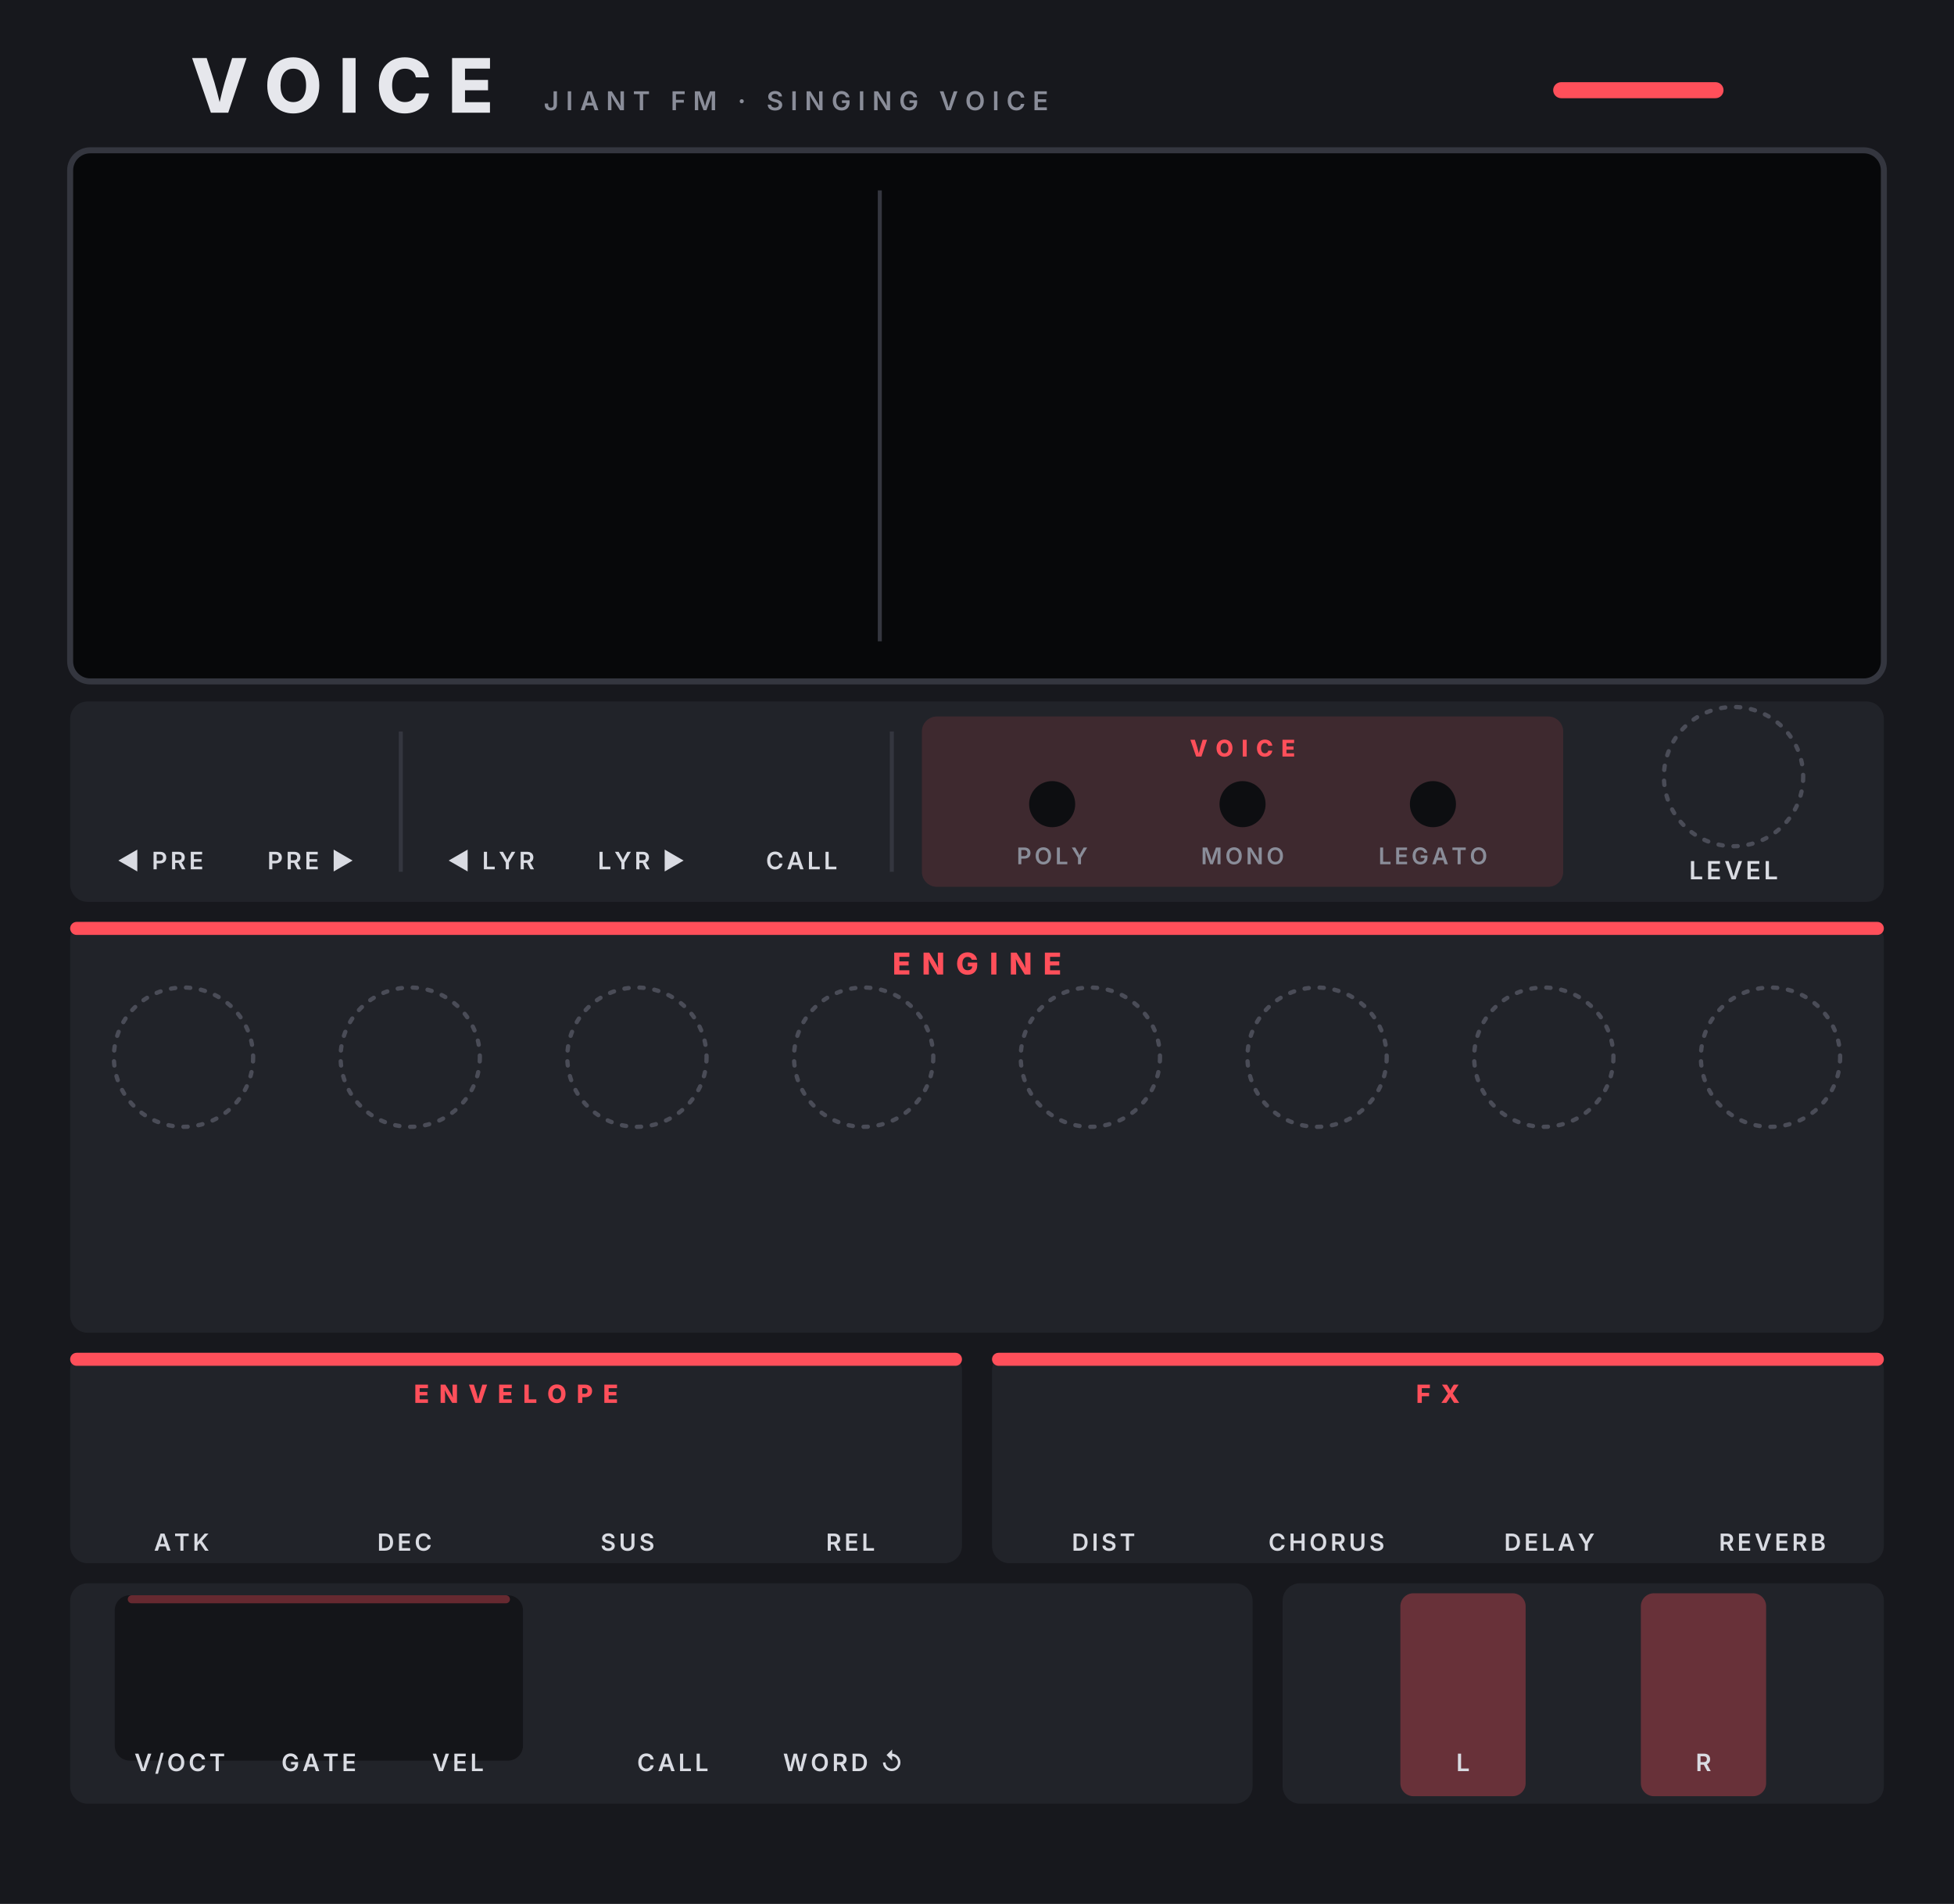
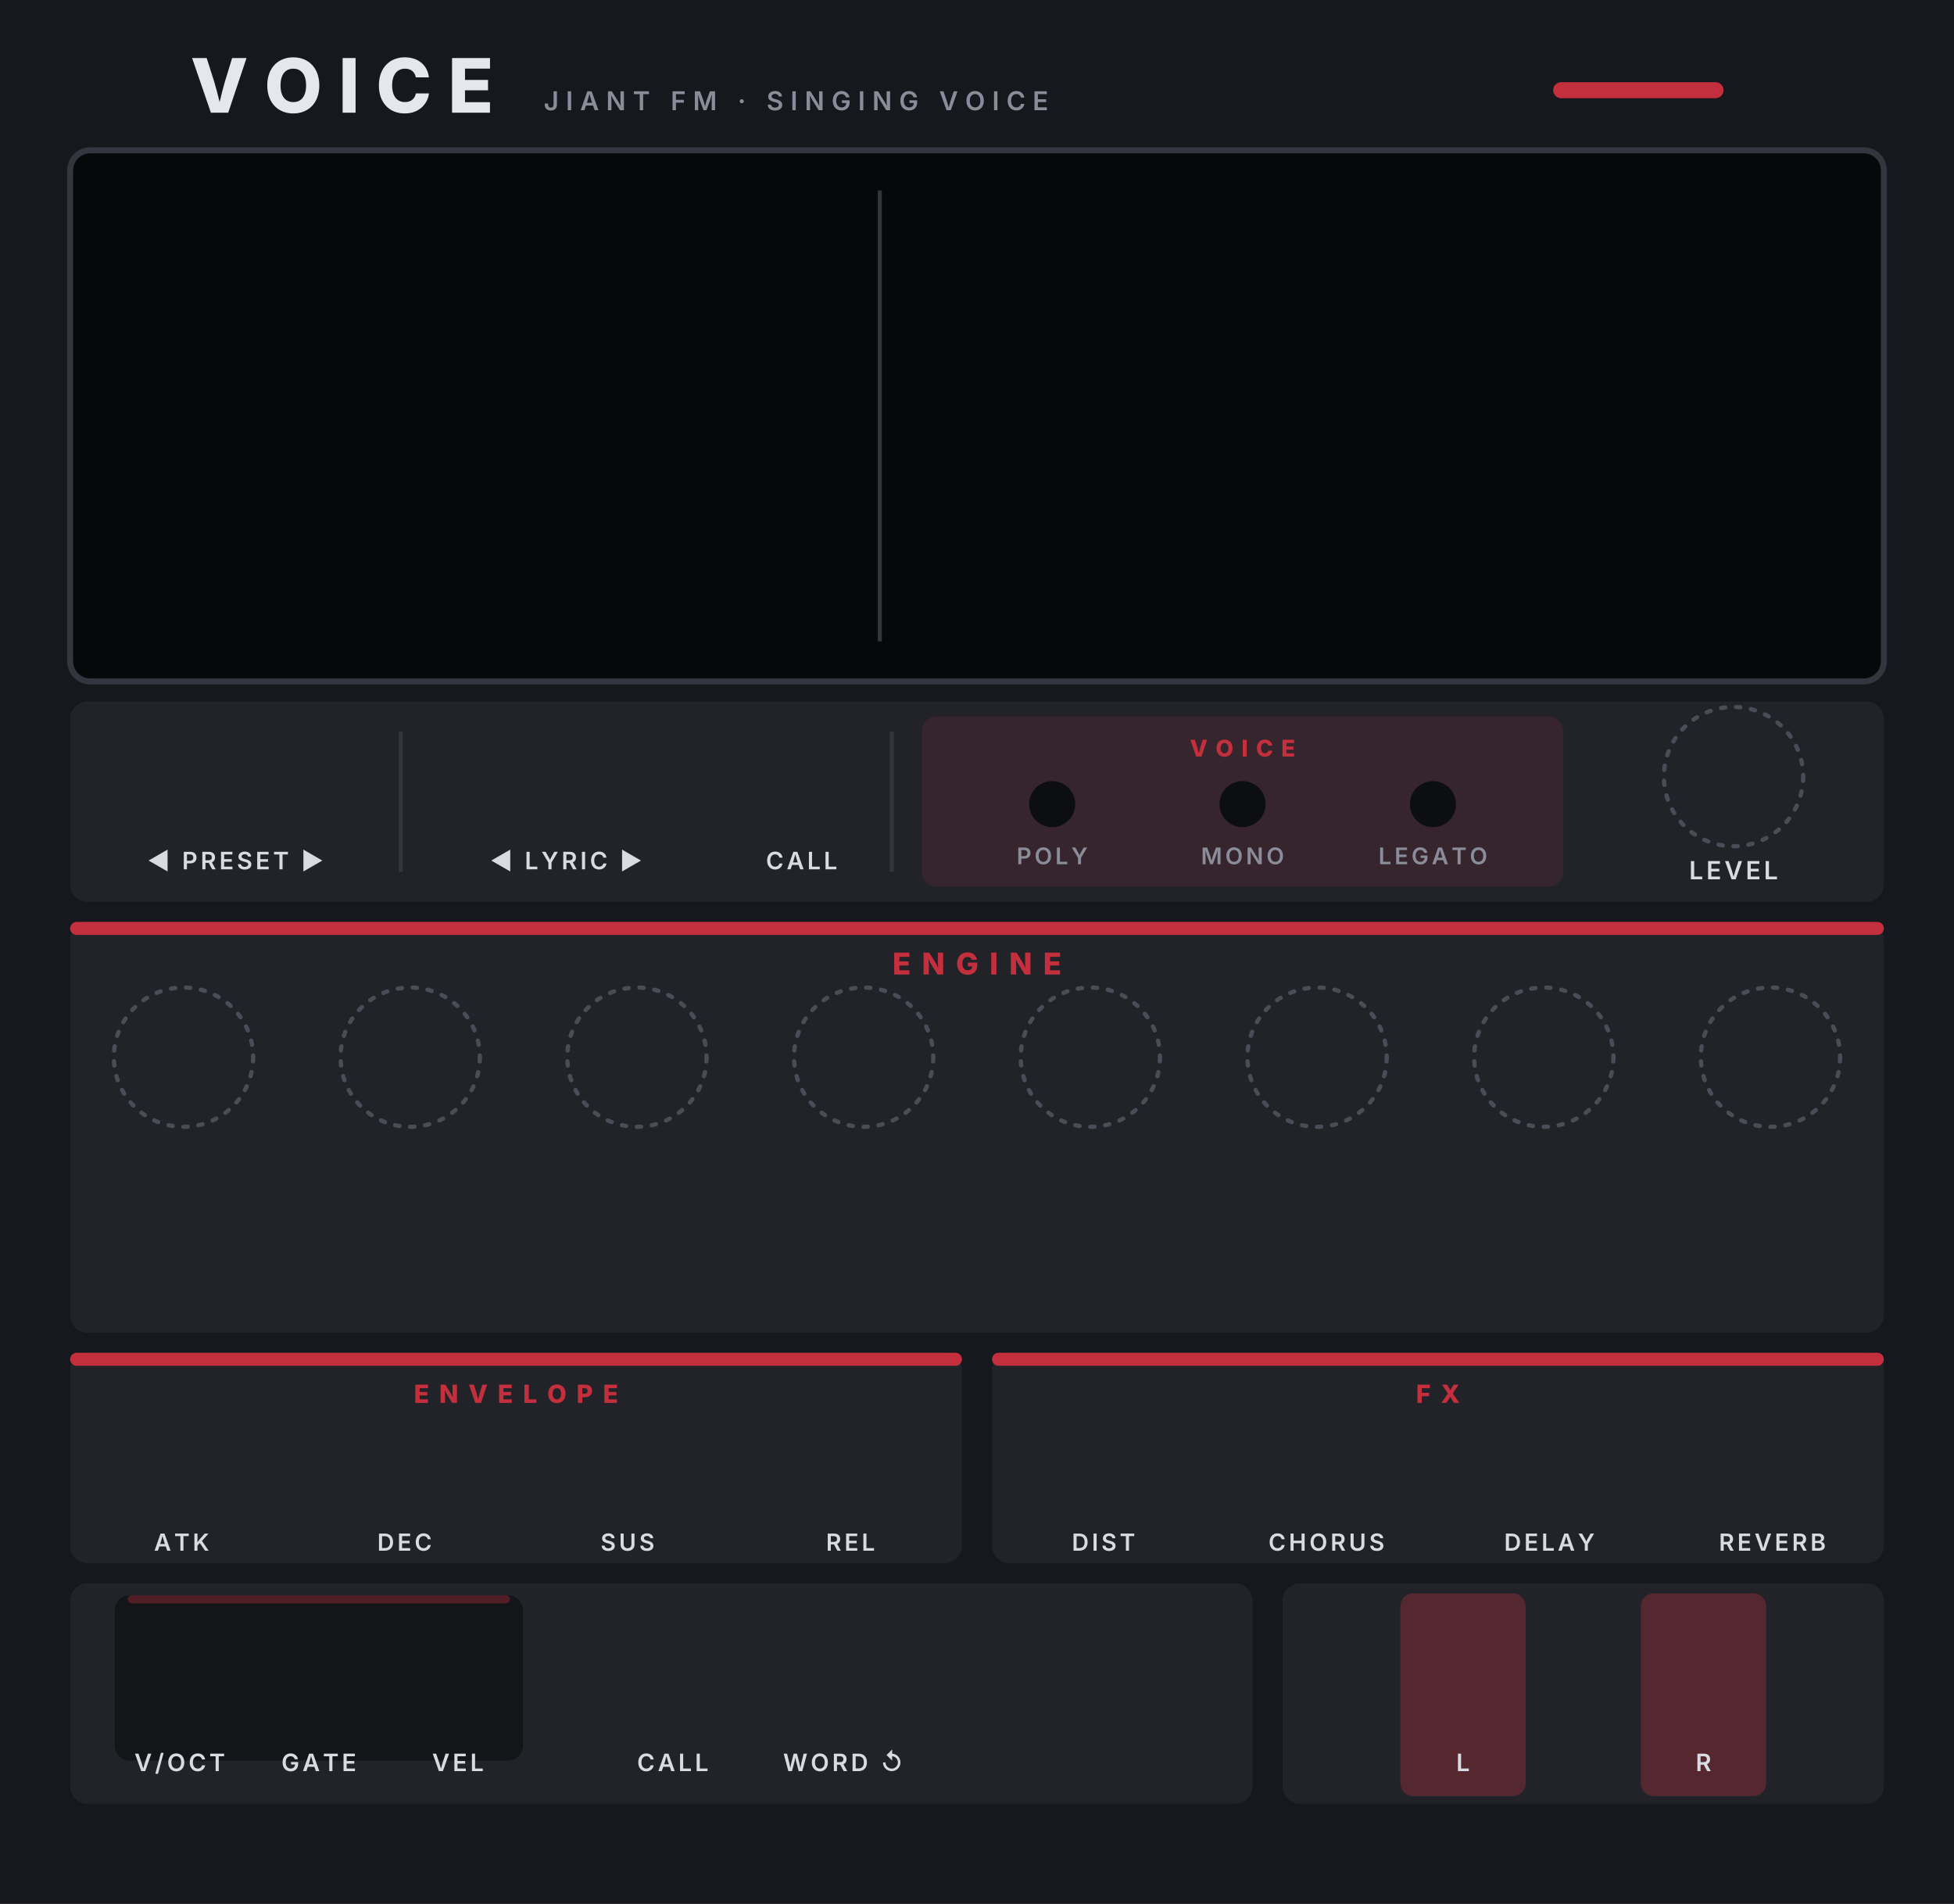
<svg xmlns="http://www.w3.org/2000/svg" width="132.080mm" height="128.693mm" viewBox="0 0 390 380">
  <rect width="390" height="380" fill="#17181d" />
  <path fill="#e6e7ec" d="M42.094 22.5H45.551L49.199 11.587H46.328L44.87 16.355C44.504 17.6 44.174 18.926 43.837 20.383C43.486 18.933 43.142 17.593 42.768 16.355L41.252 11.587H38.344Z M58.544 22.646C61.466 22.646 63.729 20.647 63.729 17.051C63.729 13.447 61.466 11.44 58.544 11.44C55.607 11.44 53.344 13.447 53.344 17.051C53.344 20.632 55.607 22.646 58.544 22.646ZM58.544 20.376C56.954 20.376 55.988 19.204 55.988 17.051C55.988 14.89 56.954 13.711 58.544 13.711C60.126 13.711 61.093 14.883 61.093 17.051C61.093 19.204 60.126 20.376 58.544 20.376Z M70.972 11.587H68.387V22.5H70.972Z M80.786 22.646C83.752 22.646 85.415 20.596 85.613 18.647H82.998C82.815 19.709 82.009 20.376 80.837 20.376C79.27 20.376 78.267 19.241 78.267 17.051C78.267 14.934 79.248 13.711 80.852 13.711C82.024 13.711 82.822 14.377 82.991 15.439H85.605C85.305 12.898 83.379 11.44 80.786 11.44C77.878 11.44 75.622 13.447 75.622 17.051C75.622 20.632 77.834 22.646 80.786 22.646Z M90.226 22.5H97.792V20.391H92.812V18.018H97.404V15.952H92.812V13.696H97.8V11.587H90.226Z" />
  <path fill="#8a8d99" d="M109.946 22.051C110.688 22.051 111.16 21.632 111.16 20.88V18.217H110.487V20.888C110.487 21.287 110.274 21.492 109.946 21.492C109.614 21.492 109.401 21.287 109.401 20.888V20.667H108.723V20.883C108.723 21.632 109.197 22.051 109.946 22.051Z M113.997 18.217H113.319V22.0H113.997Z M115.905 22.0H116.646L116.956 21.063H118.371L118.693 22.0H119.437L118.086 18.217H117.225ZM117.137 20.517 117.296 20.035C117.401 19.697 117.515 19.273 117.649 18.745C117.789 19.268 117.908 19.687 118.02 20.035L118.185 20.517Z M121.342 22.0H122.033V20.121C122.033 19.91 122.01 19.512 121.985 19.045C122.238 19.537 122.381 19.806 122.579 20.124L123.759 22.0H124.529V18.217H123.841V20.202C123.841 20.433 123.856 20.817 123.881 21.182C123.716 20.804 123.551 20.517 123.417 20.301L122.109 18.217H121.342Z M126.52 18.788H127.688V22.0H128.366V18.788H129.532V18.217H126.52Z M134.233 22.0H134.911V20.487H136.486V19.923H134.911V18.788H136.656V18.217H134.233Z M138.69 22.0H139.356V20.091C139.356 19.804 139.34 19.281 139.33 18.852C139.47 19.339 139.622 19.844 139.711 20.091L140.42 22.0H140.996L141.694 20.091C141.783 19.837 141.943 19.316 142.072 18.831C142.065 19.281 142.05 19.809 142.05 20.091V22.0H142.725V18.217H141.702L140.991 20.169C140.917 20.395 140.8 20.863 140.712 21.236C140.625 20.857 140.506 20.393 140.43 20.169L139.711 18.217H138.69Z M148.044 20.611C148.272 20.611 148.453 20.433 148.453 20.205C148.453 19.976 148.272 19.801 148.044 19.801C147.815 19.801 147.638 19.976 147.638 20.205C147.638 20.433 147.815 20.611 148.044 20.611Z M154.693 22.058C155.597 22.058 156.125 21.604 156.125 20.939C156.125 20.279 155.574 19.987 155.013 19.852L154.66 19.761C154.353 19.684 154.015 19.557 154.015 19.24C154.015 18.953 154.274 18.742 154.701 18.742C155.109 18.742 155.384 18.93 155.417 19.253H156.074C156.056 18.621 155.518 18.166 154.711 18.166C153.919 18.166 153.329 18.613 153.329 19.281C153.329 19.814 153.703 20.134 154.335 20.296L154.764 20.408C155.173 20.515 155.447 20.639 155.447 20.934C155.447 21.259 155.135 21.479 154.688 21.479C154.261 21.479 153.924 21.287 153.893 20.888H153.225C153.256 21.634 153.812 22.058 154.693 22.058Z M158.825 18.217H158.147V22.0H158.825Z M160.987 22.0H161.677V20.121C161.677 19.91 161.654 19.512 161.629 19.045C161.883 19.537 162.025 19.806 162.223 20.124L163.404 22.0H164.173V18.217H163.485V20.202C163.485 20.433 163.5 20.817 163.526 21.182C163.361 20.804 163.196 20.517 163.061 20.301L161.754 18.217H160.987Z M167.968 22.051C168.902 22.051 169.572 21.449 169.572 20.477V20.022H168.041V20.555H168.915C168.902 21.099 168.539 21.444 167.97 21.444C167.333 21.444 166.896 20.964 166.896 20.108C166.896 19.25 167.343 18.773 167.955 18.773C168.414 18.773 168.724 19.022 168.846 19.425H169.539C169.422 18.681 168.78 18.166 167.947 18.166C166.957 18.166 166.216 18.895 166.216 20.113C166.216 21.309 166.924 22.051 167.968 22.051Z M172.308 18.217H171.63V22.0H172.308Z M174.47 22.0H175.16V20.121C175.16 19.91 175.137 19.512 175.112 19.045C175.366 19.537 175.508 19.806 175.706 20.124L176.887 22.0H177.656V18.217H176.968V20.202C176.968 20.433 176.983 20.817 177.009 21.182C176.844 20.804 176.679 20.517 176.544 20.301L175.236 18.217H174.47Z M181.45 22.051C182.385 22.051 183.055 21.449 183.055 20.477V20.022H181.524V20.555H182.397C182.385 21.099 182.022 21.444 181.453 21.444C180.816 21.444 180.379 20.964 180.379 20.108C180.379 19.25 180.826 18.773 181.438 18.773C181.897 18.773 182.207 19.022 182.329 19.425H183.022C182.905 18.681 182.263 18.166 181.43 18.166C180.44 18.166 179.698 18.895 179.698 20.113C179.698 21.309 180.407 22.051 181.45 22.051Z M188.917 22.0H189.775L191.101 18.217H190.359L189.709 20.182C189.603 20.52 189.488 20.934 189.351 21.459C189.212 20.939 189.09 20.517 188.983 20.182L188.313 18.217H187.569Z M194.626 22.051C195.616 22.051 196.36 21.332 196.36 20.111C196.36 18.887 195.616 18.166 194.626 18.166C193.633 18.166 192.887 18.887 192.887 20.111C192.887 21.33 193.633 22.051 194.626 22.051ZM194.626 21.444C194.006 21.444 193.567 20.972 193.567 20.111C193.567 19.245 194.006 18.773 194.626 18.773C195.24 18.773 195.677 19.243 195.677 20.111C195.677 20.974 195.24 21.444 194.626 21.444Z M199.08 18.217H198.403V22.0H199.08Z M202.854 22.051C203.748 22.051 204.347 21.464 204.452 20.741H203.766C203.68 21.188 203.314 21.444 202.862 21.444C202.248 21.444 201.803 20.979 201.803 20.111C201.803 19.253 202.245 18.773 202.865 18.773C203.317 18.773 203.682 19.029 203.766 19.476H204.449C204.33 18.648 203.685 18.166 202.854 18.166C201.867 18.166 201.123 18.887 201.123 20.111C201.123 21.33 201.859 22.051 202.854 22.051Z M206.474 22.0H208.942V21.429H207.152V20.372H208.799V19.809H207.152V18.788H208.931V18.217H206.474Z" />
-   <rect x="310" y="16.4" width="34" height="3.2" rx="1.6" fill="#ff4f5a" />
+   <rect x="310" y="16.4" width="34" height="3.2" rx="1.6" fill="#c42f3d" />
  <rect x="14" y="30" width="362" height="106" rx="4" fill="#07080a" stroke="#34363f" stroke-width="1.2" />
  <line x1="175.6" y1="38" x2="175.6" y2="128" stroke="#34363f" stroke-width="0.8" />
  <rect x="14" y="140" width="362" height="40" rx="3.5" fill="#212329" />
-   <path fill="#d9dbe2" d="M27.405 173.936V169.572L23.622 171.756Z M30.646 173.5H31.272V172.319H31.943C32.749 172.319 33.182 171.834 33.182 171.163C33.182 170.498 32.756 170.008 31.952 170.008H30.646ZM31.272 171.803V170.533H31.856C32.334 170.533 32.543 170.791 32.543 171.163C32.543 171.536 32.334 171.803 31.861 171.803Z M34.343 173.5H34.968V172.218H35.62L36.307 173.5H37.007L36.25 172.113C36.663 171.948 36.879 171.599 36.879 171.126C36.879 170.46 36.452 170.008 35.648 170.008H34.343ZM34.968 171.7V170.533H35.552C36.028 170.533 36.239 170.753 36.239 171.126C36.239 171.496 36.028 171.7 35.557 171.7Z M38.074 173.5H40.352V172.973H38.7V171.998H40.221V171.477H38.7V170.535H40.343V170.008H38.074Z" />
-   <path fill="#d9dbe2" d="M53.723 173.5H54.349V172.319H55.019C55.825 172.319 56.259 171.834 56.259 171.163C56.259 170.498 55.832 170.008 55.029 170.008H53.723ZM54.349 171.803V170.533H54.932C55.411 170.533 55.619 170.791 55.619 171.163C55.619 171.536 55.411 171.803 54.937 171.803Z M57.419 173.5H58.045V172.218H58.696L59.383 173.5H60.084L59.327 172.113C59.739 171.948 59.955 171.599 59.955 171.126C59.955 170.46 59.529 170.008 58.725 170.008H57.419ZM58.045 171.7V170.533H58.629C59.104 170.533 59.315 170.753 59.315 171.126C59.315 171.496 59.104 171.7 58.633 171.7Z M61.15 173.5H63.429V172.973H61.776V171.998H63.297V171.477H61.776V170.535H63.419V170.008H61.15Z M66.597 173.936 70.375 171.756 66.597 169.572Z" />
+   <path fill="#d9dbe2" d="M33.445 173.936V169.572L29.662 171.756Z M36.686 173.5H37.312V172.319H37.982C38.789 172.319 39.222 171.834 39.222 171.163C39.222 170.498 38.796 170.008 37.992 170.008H36.686ZM37.312 171.803V170.533H37.896C38.374 170.533 38.582 170.791 38.582 171.163C38.582 171.536 38.374 171.803 37.9 171.803Z M40.382 173.5H41.008V172.218H41.66L42.346 173.5H43.047L42.29 172.113C42.703 171.948 42.918 171.599 42.918 171.126C42.918 170.46 42.492 170.008 41.688 170.008H40.382ZM41.008 171.7V170.533H41.592C42.068 170.533 42.279 170.753 42.279 171.126C42.279 171.496 42.068 171.7 41.596 171.7Z M44.114 173.5H46.392V172.973H44.739V171.998H46.261V171.477H44.739V170.535H46.382V170.008H44.114Z M48.846 173.554C49.68 173.554 50.168 173.134 50.168 172.52C50.168 171.911 49.659 171.641 49.141 171.517L48.815 171.433C48.532 171.363 48.22 171.245 48.22 170.952C48.22 170.688 48.459 170.493 48.853 170.493C49.23 170.493 49.483 170.666 49.514 170.964H50.121C50.104 170.38 49.607 169.961 48.862 169.961C48.131 169.961 47.587 170.373 47.587 170.99C47.587 171.482 47.932 171.777 48.515 171.927L48.911 172.03C49.289 172.129 49.542 172.244 49.542 172.516C49.542 172.816 49.254 173.02 48.841 173.02C48.447 173.02 48.136 172.841 48.107 172.473H47.491C47.519 173.162 48.032 173.554 48.846 173.554Z M51.342 173.5H53.62V172.973H51.968V171.998H53.489V171.477H51.968V170.535H53.611V170.008H51.342Z M54.691 170.535H55.769V173.5H56.395V170.535H57.471V170.008H54.691Z M60.557 173.936 64.336 171.756 60.557 169.572Z" />
  <line x1="80" y1="146" x2="80" y2="174" stroke="#34363f" stroke-width="0.8" />
-   <path fill="#d9dbe2" d="M93.337 173.936V169.572L89.554 171.756Z M96.579 173.5H98.746V172.973H97.204V170.008H96.579Z M100.947 173.5H101.573V172.148L102.848 170.008H102.121L101.51 171.109C101.418 171.276 101.341 171.426 101.264 171.625C101.186 171.43 101.109 171.28 101.013 171.109L100.389 170.008H99.658L100.947 172.148Z M103.917 173.5H104.543V172.218H105.194L105.881 173.5H106.582L105.825 172.113C106.237 171.948 106.453 171.599 106.453 171.126C106.453 170.46 106.026 170.008 105.222 170.008H103.917ZM104.543 171.7V170.533H105.126C105.602 170.533 105.813 170.753 105.813 171.126C105.813 171.496 105.602 171.7 105.131 171.7Z" />
-   <path fill="#d9dbe2" d="M119.655 173.5H121.823V172.973H120.281V170.008H119.655Z M124.024 173.5H124.65V172.148L125.925 170.008H125.198L124.586 171.109C124.495 171.276 124.418 171.426 124.34 171.625C124.263 171.43 124.186 171.28 124.089 171.109L123.466 170.008H122.735L124.024 172.148Z M126.993 173.5H127.619V172.218H128.271L128.957 173.5H129.658L128.901 172.113C129.314 171.948 129.529 171.599 129.529 171.126C129.529 170.46 129.103 170.008 128.299 170.008H126.993ZM127.619 171.7V170.533H128.203C128.679 170.533 128.889 170.753 128.889 171.126C128.889 171.496 128.679 171.7 128.207 171.7Z M132.665 173.936 136.443 171.756 132.665 169.572Z" />
+   <path fill="#d9dbe2" d="M101.843 173.936V169.572L98.06 171.756Z M105.084 173.5H107.252V172.973H105.71V170.008H105.084Z M109.453 173.5H110.079V172.148L111.354 170.008H110.627L110.015 171.109C109.924 171.276 109.846 171.426 109.769 171.625C109.692 171.43 109.614 171.28 109.518 171.109L108.895 170.008H108.164L109.453 172.148Z M112.422 173.5H113.048V172.218H113.7L114.386 173.5H115.087L114.33 172.113C114.743 171.948 114.958 171.599 114.958 171.126C114.958 170.46 114.532 170.008 113.728 170.008H112.422ZM113.048 171.7V170.533H113.632C114.107 170.533 114.318 170.753 114.318 171.126C114.318 171.496 114.107 171.7 113.636 171.7Z M116.779 170.008H116.154V173.5H116.779Z M119.571 173.547C120.396 173.547 120.949 173.005 121.045 172.338H120.412C120.332 172.75 119.995 172.987 119.578 172.987C119.011 172.987 118.6 172.558 118.6 171.756C118.6 170.964 119.008 170.521 119.58 170.521C119.997 170.521 120.335 170.758 120.412 171.17H121.043C120.932 170.406 120.337 169.961 119.571 169.961C118.659 169.961 117.972 170.627 117.972 171.756C117.972 172.881 118.652 173.547 119.571 173.547Z M124.16 173.936 127.938 171.756 124.16 169.572Z" />
  <path fill="#d9dbe2" d="M154.711 173.547C155.536 173.547 156.089 173.005 156.186 172.338H155.553C155.473 172.75 155.136 172.987 154.718 172.987C154.151 172.987 153.741 172.558 153.741 171.756C153.741 170.964 154.149 170.521 154.721 170.521C155.138 170.521 155.475 170.758 155.553 171.17H156.183C156.073 170.406 155.478 169.961 154.711 169.961C153.8 169.961 153.113 170.627 153.113 171.756C153.113 172.881 153.793 173.547 154.711 173.547Z M157.125 173.5H157.81L158.096 172.635H159.401L159.699 173.5H160.386L159.139 170.008H158.344ZM158.262 172.131 158.41 171.686C158.506 171.374 158.611 170.983 158.736 170.495C158.864 170.978 158.975 171.365 159.078 171.686L159.23 172.131Z M161.452 173.5H163.62V172.973H162.078V170.008H161.452Z M164.766 173.5H166.934V172.973H165.392V170.008H164.766Z" />
  <line x1="178" y1="146" x2="178" y2="174" stroke="#34363f" stroke-width="0.8" />
-   <rect x="184" y="143" width="128" height="34" rx="3" fill="#3e292f" />
-   <path fill="#ff4f5a" d="M238.738 151.0H239.798L240.917 147.653H240.036L239.589 149.116C239.477 149.497 239.376 149.904 239.272 150.351C239.165 149.906 239.059 149.495 238.944 149.116L238.479 147.653H237.588Z M244.401 151.045C245.297 151.045 245.991 150.432 245.991 149.329C245.991 148.224 245.297 147.608 244.401 147.608C243.5 147.608 242.806 148.224 242.806 149.329C242.806 150.427 243.5 151.045 244.401 151.045ZM244.401 150.349C243.914 150.349 243.617 149.989 243.617 149.329C243.617 148.666 243.914 148.305 244.401 148.305C244.886 148.305 245.183 148.664 245.183 149.329C245.183 149.989 244.886 150.349 244.401 150.349Z M248.831 147.653H248.038V151.0H248.831Z M252.459 151.045C253.369 151.045 253.879 150.416 253.939 149.819H253.138C253.081 150.144 252.834 150.349 252.475 150.349C251.994 150.349 251.687 150 251.687 149.329C251.687 148.68 251.988 148.305 252.479 148.305C252.839 148.305 253.084 148.509 253.135 148.835H253.937C253.845 148.055 253.254 147.608 252.459 147.608C251.568 147.608 250.876 148.224 250.876 149.329C250.876 150.427 251.554 151.045 252.459 151.045Z M255.973 151.0H258.293V150.353H256.766V149.625H258.174V148.992H256.766V148.3H258.295V147.653H255.973Z" />
+   <rect x="184" y="143" width="128" height="34" rx="3" fill="#36252c" />
+   <path fill="#c42f3d" d="M238.738 151.0H239.798L240.917 147.653H240.036L239.589 149.116C239.477 149.497 239.376 149.904 239.272 150.351C239.165 149.906 239.059 149.495 238.944 149.116L238.479 147.653H237.588Z M244.401 151.045C245.297 151.045 245.991 150.432 245.991 149.329C245.991 148.224 245.297 147.608 244.401 147.608C243.5 147.608 242.806 148.224 242.806 149.329C242.806 150.427 243.5 151.045 244.401 151.045ZM244.401 150.349C243.914 150.349 243.617 149.989 243.617 149.329C243.617 148.666 243.914 148.305 244.401 148.305C244.886 148.305 245.183 148.664 245.183 149.329C245.183 149.989 244.886 150.349 244.401 150.349Z M248.831 147.653H248.038V151.0H248.831Z M252.459 151.045C253.369 151.045 253.879 150.416 253.939 149.819H253.138C253.081 150.144 252.834 150.349 252.475 150.349C251.994 150.349 251.687 150 251.687 149.329C251.687 148.68 251.988 148.305 252.479 148.305C252.839 148.305 253.084 148.509 253.135 148.835H253.937C253.845 148.055 253.254 147.608 252.459 147.608C251.568 147.608 250.876 148.224 250.876 149.329C250.876 150.427 251.554 151.045 252.459 151.045Z M255.973 151.0H258.293V150.353H256.766V149.625H258.174V148.992H256.766V148.3H258.295V147.653H255.973Z" />
  <circle cx="210" cy="160.5" r="4.6" fill="#0d0e11" />
  <path fill="#8a8d99" d="M203.244 172.5H203.844V171.368H204.487C205.259 171.368 205.675 170.903 205.675 170.261C205.675 169.623 205.266 169.153 204.496 169.153H203.244ZM203.844 170.874V169.656H204.403C204.862 169.656 205.062 169.904 205.062 170.261C205.062 170.618 204.862 170.874 204.408 170.874Z M208.245 172.545C209.121 172.545 209.779 171.909 209.779 170.829C209.779 169.746 209.121 169.108 208.245 169.108C207.366 169.108 206.706 169.746 206.706 170.829C206.706 171.907 207.366 172.545 208.245 172.545ZM208.245 172.008C207.696 172.008 207.308 171.59 207.308 170.829C207.308 170.063 207.696 169.645 208.245 169.645C208.788 169.645 209.174 170.061 209.174 170.829C209.174 171.593 208.788 172.008 208.245 172.008Z M210.947 172.5H213.025V171.995H211.547V169.153H210.947Z M215.159 172.5H215.758V171.204L216.98 169.153H216.284L215.698 170.209C215.61 170.368 215.536 170.512 215.462 170.703C215.388 170.517 215.314 170.373 215.221 170.209L214.624 169.153H213.923L215.159 171.204Z" />
  <circle cx="248" cy="160.5" r="4.6" fill="#0d0e11" />
  <path fill="#8a8d99" d="M240.034 172.5H240.622V170.811C240.622 170.557 240.609 170.094 240.6 169.715C240.723 170.146 240.858 170.593 240.937 170.811L241.563 172.5H242.073L242.691 170.811C242.77 170.586 242.911 170.126 243.026 169.697C243.019 170.094 243.005 170.562 243.005 170.811V172.5H243.603V169.153H242.698L242.069 170.881C242.004 171.08 241.9 171.494 241.822 171.824C241.745 171.489 241.64 171.078 241.572 170.881L240.937 169.153H240.034Z M246.31 172.545C247.186 172.545 247.844 171.909 247.844 170.829C247.844 169.746 247.186 169.108 246.31 169.108C245.431 169.108 244.771 169.746 244.771 170.829C244.771 171.907 245.431 172.545 246.31 172.545ZM246.31 172.008C245.762 172.008 245.373 171.59 245.373 170.829C245.373 170.063 245.762 169.645 246.31 169.645C246.853 169.645 247.24 170.061 247.24 170.829C247.24 171.593 246.853 172.008 246.31 172.008Z M249.012 172.5H249.623V170.838C249.623 170.651 249.603 170.299 249.58 169.886C249.805 170.321 249.931 170.559 250.106 170.84L251.15 172.5H251.831V169.153H251.222V170.91C251.222 171.114 251.236 171.453 251.258 171.777C251.112 171.442 250.966 171.188 250.847 170.997L249.69 169.153H249.012Z M254.538 172.545C255.414 172.545 256.072 171.909 256.072 170.829C256.072 169.746 255.414 169.108 254.538 169.108C253.659 169.108 252.999 169.746 252.999 170.829C252.999 171.907 253.659 172.545 254.538 172.545ZM254.538 172.008C253.99 172.008 253.601 171.59 253.601 170.829C253.601 170.063 253.99 169.645 254.538 169.645C255.081 169.645 255.468 170.061 255.468 170.829C255.468 171.593 255.081 172.008 254.538 172.008Z" />
  <circle cx="286" cy="160.5" r="4.6" fill="#0d0e11" />
  <path fill="#8a8d99" d="M275.462 172.5H277.539V171.995H276.061V169.153H275.462Z M278.663 172.5H280.846V171.995H279.262V171.06H280.72V170.562H279.262V169.659H280.837V169.153H278.663Z M283.492 172.545C284.319 172.545 284.912 172.013 284.912 171.152V170.75H283.557V171.222H284.33C284.319 171.703 283.997 172.008 283.494 172.008C282.931 172.008 282.544 171.584 282.544 170.827C282.544 170.067 282.94 169.645 283.481 169.645C283.887 169.645 284.161 169.865 284.269 170.222H284.882C284.779 169.564 284.211 169.108 283.474 169.108C282.598 169.108 281.942 169.753 281.942 170.831C281.942 171.889 282.569 172.545 283.492 172.545Z M285.869 172.5H286.525L286.799 171.671H288.05L288.335 172.5H288.993L287.798 169.153H287.037ZM286.958 171.188 287.1 170.762C287.192 170.463 287.293 170.088 287.412 169.621C287.535 170.083 287.641 170.454 287.74 170.762L287.886 171.188Z M289.89 169.659H290.923V172.5H291.522V169.659H292.553V169.153H289.89Z M295.11 172.545C295.986 172.545 296.644 171.909 296.644 170.829C296.644 169.746 295.986 169.108 295.11 169.108C294.232 169.108 293.571 169.746 293.571 170.829C293.571 171.907 294.232 172.545 295.11 172.545ZM295.11 172.008C294.562 172.008 294.173 171.59 294.173 170.829C294.173 170.063 294.562 169.645 295.11 169.645C295.653 169.645 296.04 170.061 296.04 170.829C296.04 171.593 295.653 172.008 295.11 172.008Z" />
  <circle cx="346" cy="155" r="13.9" fill="none" stroke="#4a4c57" stroke-width="0.85" stroke-dasharray="0.85 2.15" stroke-linecap="round" />
  <path fill="#d9dbe2" d="M337.493 175.5H339.751V174.951H338.145V171.862H337.493Z M340.92 175.5H343.293V174.951H341.572V173.935H343.156V173.393H341.572V172.412H343.283V171.862H340.92Z M345.6 175.5H346.425L347.699 171.862H346.986L346.361 173.752C346.259 174.077 346.149 174.475 346.017 174.98C345.883 174.479 345.766 174.074 345.663 173.752L345.019 171.862H344.303Z M348.785 175.5H351.158V174.951H349.437V173.935H351.021V173.393H349.437V172.412H351.148V171.862H348.785Z M352.412 175.5H354.671V174.951H353.064V171.862H352.412Z" />
  <rect x="14" y="184" width="362" height="82" rx="3.5" fill="#212329" />
-   <rect x="14" y="184" width="362" height="2.6" rx="1.3" fill="#ff4f5a" />
-   <path fill="#ff4f5a" d="M178.473 194.5H181.499V193.656H179.507V192.707H181.344V191.881H179.507V190.979H181.502V190.135H178.473Z M184.332 194.5H185.392V192.692C185.392 192.417 185.363 191.942 185.328 191.424C185.571 191.945 185.732 192.273 185.99 192.692L187.106 194.5H188.246V190.135H187.185V191.992C187.185 192.297 187.218 192.798 187.247 193.234C187.062 192.76 186.881 192.429 186.687 192.106L185.469 190.135H184.332Z M193.121 194.559C194.24 194.559 195.043 193.861 195.043 192.695V192.121H193.171V192.88H194.044C194.032 193.354 193.707 193.65 193.129 193.65C192.47 193.65 192.084 193.161 192.084 192.312C192.084 191.468 192.491 190.984 193.127 190.984C193.557 190.984 193.85 191.198 193.95 191.559H194.996C194.887 190.688 194.111 190.076 193.109 190.076C191.946 190.076 191.026 190.899 191.026 192.326C191.026 193.706 191.873 194.559 193.121 194.559Z M198.874 190.135H197.84V194.5H198.874Z M201.754 194.5H202.815V192.692C202.815 192.417 202.785 191.942 202.75 191.424C202.993 191.945 203.154 192.273 203.412 192.692L204.529 194.5H205.668V190.135H204.608V191.992C204.608 192.297 204.64 192.798 204.669 193.234C204.485 192.76 204.303 192.429 204.11 192.106L202.891 190.135H201.754Z M208.548 194.5H211.574V193.656H209.582V192.707H211.419V191.881H209.582V190.979H211.577V190.135H208.548Z" />
+   <rect x="14" y="184" width="362" height="2.6" rx="1.3" fill="#c42f3d" />
+   <path fill="#c42f3d" d="M178.473 194.5H181.499V193.656H179.507V192.707H181.344V191.881H179.507V190.979H181.502V190.135H178.473Z M184.332 194.5H185.392V192.692C185.392 192.417 185.363 191.942 185.328 191.424C185.571 191.945 185.732 192.273 185.99 192.692L187.106 194.5H188.246V190.135H187.185V191.992C187.185 192.297 187.218 192.798 187.247 193.234C187.062 192.76 186.881 192.429 186.687 192.106L185.469 190.135H184.332Z M193.121 194.559C194.24 194.559 195.043 193.861 195.043 192.695V192.121H193.171V192.88H194.044C194.032 193.354 193.707 193.65 193.129 193.65C192.47 193.65 192.084 193.161 192.084 192.312C192.084 191.468 192.491 190.984 193.127 190.984C193.557 190.984 193.85 191.198 193.95 191.559H194.996C194.887 190.688 194.111 190.076 193.109 190.076C191.946 190.076 191.026 190.899 191.026 192.326C191.026 193.706 191.873 194.559 193.121 194.559Z M198.874 190.135H197.84V194.5H198.874Z M201.754 194.5H202.815V192.692C202.815 192.417 202.785 191.942 202.75 191.424C202.993 191.945 203.154 192.273 203.412 192.692L204.529 194.5H205.668V190.135H204.608V191.992C204.608 192.297 204.64 192.798 204.669 193.234C204.485 192.76 204.303 192.429 204.11 192.106L202.891 190.135H201.754Z M208.548 194.5H211.574V193.656H209.582V192.707H211.419V191.881H209.582V190.979H211.577V190.135H208.548Z" />
  <circle cx="36.625" cy="211" r="13.9" fill="none" stroke="#4a4c57" stroke-width="0.85" stroke-dasharray="0.85 2.15" stroke-linecap="round" />
  <circle cx="81.875" cy="211" r="13.9" fill="none" stroke="#4a4c57" stroke-width="0.85" stroke-dasharray="0.85 2.15" stroke-linecap="round" />
  <circle cx="127.125" cy="211" r="13.9" fill="none" stroke="#4a4c57" stroke-width="0.85" stroke-dasharray="0.85 2.15" stroke-linecap="round" />
  <circle cx="172.375" cy="211" r="13.9" fill="none" stroke="#4a4c57" stroke-width="0.85" stroke-dasharray="0.85 2.15" stroke-linecap="round" />
  <circle cx="217.625" cy="211" r="13.9" fill="none" stroke="#4a4c57" stroke-width="0.85" stroke-dasharray="0.85 2.15" stroke-linecap="round" />
  <circle cx="262.875" cy="211" r="13.9" fill="none" stroke="#4a4c57" stroke-width="0.85" stroke-dasharray="0.85 2.15" stroke-linecap="round" />
  <circle cx="308.125" cy="211" r="13.9" fill="none" stroke="#4a4c57" stroke-width="0.85" stroke-dasharray="0.85 2.15" stroke-linecap="round" />
  <circle cx="353.375" cy="211" r="13.9" fill="none" stroke="#4a4c57" stroke-width="0.85" stroke-dasharray="0.85 2.15" stroke-linecap="round" />
  <rect x="14" y="270" width="178" height="42" rx="3.5" fill="#212329" />
-   <rect x="14" y="270" width="178" height="2.6" rx="1.3" fill="#ff4f5a" />
-   <path fill="#ff4f5a" d="M82.896 280.0H85.418V279.297H83.758V278.506H85.288V277.817H83.758V277.065H85.42V276.362H82.896Z M87.945 280.0H88.829V278.494C88.829 278.264 88.804 277.869 88.775 277.437C88.978 277.871 89.112 278.145 89.327 278.494L90.257 280.0H91.207V276.362H90.323V277.91C90.323 278.164 90.35 278.582 90.374 278.945C90.22 278.55 90.069 278.274 89.908 278.005L88.892 276.362H87.945Z M94.855 280.0H96.007L97.223 276.362H96.266L95.78 277.952C95.658 278.367 95.548 278.809 95.436 279.294C95.319 278.811 95.204 278.364 95.079 277.952L94.574 276.362H93.605Z M99.621 280.0H102.143V279.297H100.483V278.506H102.013V277.817H100.483V277.065H102.145V276.362H99.621Z M104.67 280.0H107.053V279.297H105.532V276.362H104.67Z M111.148 280.049C112.122 280.049 112.876 279.382 112.876 278.184C112.876 276.982 112.122 276.313 111.148 276.313C110.169 276.313 109.414 276.982 109.414 278.184C109.414 279.377 110.169 280.049 111.148 280.049ZM111.148 279.292C110.618 279.292 110.296 278.901 110.296 278.184C110.296 277.463 110.618 277.07 111.148 277.07C111.675 277.07 111.997 277.461 111.997 278.184C111.997 278.901 111.675 279.292 111.148 279.292Z M115.362 280.0H116.224V278.865H116.827C117.662 278.865 118.177 278.369 118.177 277.62C118.177 276.875 117.672 276.362 116.851 276.362H115.362ZM116.224 278.184V277.061H116.668C117.073 277.061 117.283 277.278 117.283 277.62C117.283 277.957 117.073 278.184 116.671 278.184Z M120.621 280.0H123.143V279.297H121.483V278.506H123.014V277.817H121.483V277.065H123.146V276.362H120.621Z" />
+   <rect x="14" y="270" width="178" height="2.6" rx="1.3" fill="#c42f3d" />
+   <path fill="#c42f3d" d="M82.896 280.0H85.418V279.297H83.758V278.506H85.288V277.817H83.758V277.065H85.42V276.362H82.896Z M87.945 280.0H88.829V278.494C88.829 278.264 88.804 277.869 88.775 277.437C88.978 277.871 89.112 278.145 89.327 278.494L90.257 280.0H91.207V276.362H90.323V277.91C90.323 278.164 90.35 278.582 90.374 278.945C90.22 278.55 90.069 278.274 89.908 278.005L88.892 276.362H87.945Z M94.855 280.0H96.007L97.223 276.362H96.266L95.78 277.952C95.658 278.367 95.548 278.809 95.436 279.294C95.319 278.811 95.204 278.364 95.079 277.952L94.574 276.362H93.605Z M99.621 280.0H102.143V279.297H100.483V278.506H102.013V277.817H100.483V277.065H102.145V276.362H99.621Z M104.67 280.0H107.053V279.297H105.532V276.362H104.67Z M111.148 280.049C112.122 280.049 112.876 279.382 112.876 278.184C112.876 276.982 112.122 276.313 111.148 276.313C110.169 276.313 109.414 276.982 109.414 278.184C109.414 279.377 110.169 280.049 111.148 280.049ZM111.148 279.292C110.618 279.292 110.296 278.901 110.296 278.184C110.296 277.463 110.618 277.07 111.148 277.07C111.675 277.07 111.997 277.461 111.997 278.184C111.997 278.901 111.675 279.292 111.148 279.292Z M115.362 280.0H116.224V278.865H116.827C117.662 278.865 118.177 278.369 118.177 277.62C118.177 276.875 117.672 276.362 116.851 276.362H115.362ZM116.224 278.184V277.061H116.668C117.073 277.061 117.283 277.278 117.283 277.62C117.283 277.957 117.073 278.184 116.671 278.184Z M120.621 280.0H123.143V279.297H121.483V278.506H123.014V277.817H121.483V277.065H123.146V276.362H120.621Z" />
  <rect x="198" y="270" width="178" height="42" rx="3.5" fill="#212329" />
-   <rect x="198" y="270" width="178" height="2.6" rx="1.3" fill="#ff4f5a" />
-   <path fill="#ff4f5a" d="M282.917 280.0H283.778V278.677H285.231V277.988H283.778V277.065H285.39V276.362H282.917Z M287.68 280.0H288.679L289.15 279.304C289.318 279.053 289.379 278.916 289.462 278.757C289.545 278.916 289.609 279.053 289.77 279.304L290.224 280.0H291.247L289.963 278.115L291.123 276.362H290.151L289.797 276.907C289.646 277.146 289.56 277.341 289.475 277.527C289.389 277.341 289.306 277.146 289.155 276.907L288.808 276.362H287.81L288.989 278.14Z" />
+   <rect x="198" y="270" width="178" height="2.6" rx="1.3" fill="#c42f3d" />
+   <path fill="#c42f3d" d="M282.917 280.0H283.778V278.677H285.231V277.988H283.778V277.065H285.39V276.362H282.917Z M287.68 280.0H288.679L289.15 279.304C289.318 279.053 289.379 278.916 289.462 278.757C289.545 278.916 289.609 279.053 289.77 279.304L290.224 280.0H291.247L289.963 278.115L291.123 276.362H290.151L289.797 276.907C289.646 277.146 289.56 277.341 289.475 277.527C289.389 277.341 289.306 277.146 289.155 276.907L288.808 276.362H287.81L288.989 278.14Z" />
  <path fill="#d9dbe2" d="M30.851 309.5H31.521L31.801 308.653H33.08L33.371 309.5H34.044L32.823 306.081H32.045ZM31.964 308.16 32.109 307.724C32.203 307.419 32.306 307.035 32.428 306.558C32.554 307.031 32.662 307.409 32.763 307.724L32.912 308.16Z M34.946 306.597H36.002V309.5H36.615V306.597H37.668V306.081H34.946Z M38.803 309.5H39.416V308.474L39.882 307.967L40.919 309.5H41.642L40.306 307.561L41.619 306.081H40.857L39.96 307.104C39.735 307.366 39.567 307.581 39.407 307.827L39.416 307.095V306.081H38.803Z" />
  <path fill="#d9dbe2" d="M76.799 309.5C77.841 309.5 78.454 308.855 78.454 307.786C78.454 306.723 77.841 306.081 76.822 306.081H75.643V309.5ZM76.256 308.97V306.611H76.786C77.486 306.611 77.85 307.003 77.85 307.786C77.85 308.575 77.486 308.97 76.77 308.97Z M79.637 309.5H81.868V308.984H80.25V308.029H81.739V307.519H80.25V306.597H81.858V306.081H79.637Z M84.54 309.546C85.348 309.546 85.889 309.016 85.983 308.362H85.364C85.286 308.766 84.955 308.997 84.547 308.997C83.991 308.997 83.59 308.577 83.59 307.793C83.59 307.017 83.989 306.583 84.549 306.583C84.958 306.583 85.288 306.815 85.364 307.219H85.981C85.873 306.471 85.29 306.035 84.54 306.035C83.647 306.035 82.975 306.686 82.975 307.793C82.975 308.894 83.64 309.546 84.54 309.546Z" />
  <path fill="#d9dbe2" d="M121.408 309.553C122.225 309.553 122.703 309.142 122.703 308.541C122.703 307.944 122.205 307.68 121.698 307.558L121.379 307.476C121.101 307.407 120.796 307.292 120.796 307.005C120.796 306.746 121.03 306.556 121.415 306.556C121.785 306.556 122.033 306.725 122.062 307.017H122.657C122.641 306.445 122.154 306.035 121.424 306.035C120.708 306.035 120.176 306.439 120.176 307.042C120.176 307.524 120.513 307.813 121.085 307.96L121.473 308.061C121.842 308.157 122.09 308.27 122.09 308.536C122.09 308.83 121.808 309.03 121.404 309.03C121.018 309.03 120.713 308.855 120.686 308.495H120.082C120.109 309.17 120.612 309.553 121.408 309.553Z M125.251 309.55C126.084 309.55 126.637 309.046 126.637 308.314V306.081H126.025V308.263C126.025 308.692 125.724 309.002 125.251 309.002C124.778 309.002 124.478 308.692 124.478 308.263V306.081H123.865V308.314C123.865 309.046 124.414 309.55 125.251 309.55Z M129.124 309.553C129.941 309.553 130.418 309.142 130.418 308.541C130.418 307.944 129.92 307.68 129.413 307.558L129.094 307.476C128.816 307.407 128.511 307.292 128.511 307.005C128.511 306.746 128.745 306.556 129.131 306.556C129.5 306.556 129.748 306.725 129.778 307.017H130.372C130.356 306.445 129.87 306.035 129.14 306.035C128.424 306.035 127.891 306.439 127.891 307.042C127.891 307.524 128.229 307.813 128.8 307.96L129.188 308.061C129.557 308.157 129.805 308.27 129.805 308.536C129.805 308.83 129.523 309.03 129.119 309.03C128.734 309.03 128.428 308.855 128.401 308.495H127.797C127.825 309.17 128.327 309.553 129.124 309.553Z" />
  <path fill="#d9dbe2" d="M165.21 309.5H165.822V308.245H166.46L167.133 309.5H167.819L167.078 308.141C167.482 307.981 167.693 307.639 167.693 307.175C167.693 306.523 167.275 306.081 166.488 306.081H165.21ZM165.822 307.738V306.595H166.394C166.86 306.595 167.066 306.81 167.066 307.175C167.066 307.538 166.86 307.738 166.398 307.738Z M168.876 309.5H171.106V308.984H169.488V308.029H170.978V307.519H169.488V306.597H171.097V306.081H168.876Z M172.321 309.5H174.444V308.984H172.934V306.081H172.321Z" />
  <path fill="#d9dbe2" d="M215.423 309.5C216.465 309.5 217.078 308.855 217.078 307.786C217.078 306.723 216.465 306.081 215.446 306.081H214.267V309.5ZM214.879 308.97V306.611H215.41C216.11 306.611 216.474 307.003 216.474 307.786C216.474 308.575 216.11 308.97 215.394 308.97Z M218.874 306.081H218.261V309.5H218.874Z M221.362 309.553C222.179 309.553 222.657 309.142 222.657 308.541C222.657 307.944 222.159 307.68 221.652 307.558L221.333 307.476C221.055 307.407 220.75 307.292 220.75 307.005C220.75 306.746 220.984 306.556 221.369 306.556C221.739 306.556 221.987 306.725 222.016 307.017H222.611C222.595 306.445 222.108 306.035 221.378 306.035C220.662 306.035 220.13 306.439 220.13 307.042C220.13 307.524 220.467 307.813 221.039 307.96L221.427 308.061C221.796 308.157 222.044 308.27 222.044 308.536C222.044 308.83 221.762 309.03 221.358 309.03C220.972 309.03 220.667 308.855 220.64 308.495H220.036C220.063 309.17 220.566 309.553 221.362 309.553Z M223.665 306.597H224.721V309.5H225.334V306.597H226.387V306.081H223.665Z" />
  <path fill="#d9dbe2" d="M254.971 309.546C255.779 309.546 256.32 309.016 256.415 308.362H255.795C255.717 308.766 255.386 308.997 254.978 308.997C254.423 308.997 254.021 308.577 254.021 307.793C254.021 307.017 254.42 306.583 254.98 306.583C255.389 306.583 255.719 306.815 255.795 307.219H256.412C256.304 306.471 255.722 306.035 254.971 306.035C254.078 306.035 253.406 306.686 253.406 307.793C253.406 308.894 254.071 309.546 254.971 309.546Z M257.577 309.5H258.19V308.011H259.78V309.5H260.393V306.081H259.78V307.494H258.19V306.081H257.577Z M263.145 309.546C264.04 309.546 264.713 308.896 264.713 307.793C264.713 306.686 264.04 306.035 263.145 306.035C262.248 306.035 261.573 306.686 261.573 307.793C261.573 308.894 262.248 309.546 263.145 309.546ZM263.145 308.997C262.585 308.997 262.188 308.571 262.188 307.793C262.188 307.01 262.585 306.583 263.145 306.583C263.701 306.583 264.095 307.008 264.095 307.793C264.095 308.573 263.701 308.997 263.145 308.997Z M265.893 309.5H266.506V308.245H267.144L267.817 309.5H268.503L267.761 308.141C268.165 307.981 268.376 307.639 268.376 307.175C268.376 306.523 267.959 306.081 267.172 306.081H265.893ZM266.506 307.738V306.595H267.078C267.543 306.595 267.75 306.81 267.75 307.175C267.75 307.538 267.543 307.738 267.082 307.738Z M270.946 309.55C271.779 309.55 272.332 309.046 272.332 308.314V306.081H271.719V308.263C271.719 308.692 271.418 309.002 270.946 309.002C270.473 309.002 270.172 308.692 270.172 308.263V306.081H269.559V308.314C269.559 309.046 270.108 309.55 270.946 309.55Z M274.818 309.553C275.635 309.553 276.112 309.142 276.112 308.541C276.112 307.944 275.614 307.68 275.107 307.558L274.788 307.476C274.511 307.407 274.205 307.292 274.205 307.005C274.205 306.746 274.439 306.556 274.825 306.556C275.194 306.556 275.442 306.725 275.472 307.017H276.067C276.05 306.445 275.564 306.035 274.834 306.035C274.118 306.035 273.586 306.439 273.586 307.042C273.586 307.524 273.923 307.813 274.495 307.96L274.882 308.061C275.252 308.157 275.5 308.27 275.5 308.536C275.5 308.83 275.217 309.03 274.814 309.03C274.428 309.03 274.123 308.855 274.095 308.495H273.492C273.519 309.17 274.022 309.553 274.818 309.553Z" />
  <path fill="#d9dbe2" d="M301.716 309.5C302.758 309.5 303.371 308.855 303.371 307.786C303.371 306.723 302.758 306.081 301.739 306.081H300.559V309.5ZM301.172 308.97V306.611H301.702C302.402 306.611 302.767 307.003 302.767 307.786C302.767 308.575 302.402 308.97 301.686 308.97Z M304.554 309.5H306.784V308.984H305.166V308.029H306.656V307.519H305.166V306.597H306.775V306.081H304.554Z M307.999 309.5H310.122V308.984H308.612V306.081H307.999Z M311.027 309.5H311.697L311.977 308.653H313.256L313.547 309.5H314.22L312.999 306.081H312.221ZM312.14 308.16 312.285 307.724C312.379 307.419 312.482 307.035 312.604 306.558C312.73 307.031 312.838 307.409 312.939 307.724L313.088 308.16Z M316.309 309.5H316.922V308.176L318.17 306.081H317.459L316.86 307.159C316.77 307.322 316.694 307.469 316.619 307.664C316.543 307.474 316.467 307.327 316.373 307.159L315.763 306.081H315.047L316.309 308.176Z" />
  <path fill="#d9dbe2" d="M343.424 309.5H344.036V308.245H344.674L345.347 309.5H346.033L345.292 308.141C345.696 307.981 345.907 307.639 345.907 307.175C345.907 306.523 345.489 306.081 344.702 306.081H343.424ZM344.036 307.738V306.595H344.608C345.074 306.595 345.28 306.81 345.28 307.175C345.28 307.538 345.074 307.738 344.613 307.738Z M347.09 309.5H349.32V308.984H347.702V308.029H349.192V307.519H347.702V306.597H349.311V306.081H347.09Z M351.525 309.5H352.3L353.498 306.081H352.828L352.241 307.857C352.144 308.162 352.041 308.536 351.917 309.011C351.791 308.541 351.681 308.16 351.584 307.857L350.978 306.081H350.306Z M354.555 309.5H356.786V308.984H355.168V308.029H356.657V307.519H355.168V306.597H356.776V306.081H354.555Z M358.001 309.5H358.613V308.245H359.251L359.924 309.5H360.61L359.869 308.141C360.273 307.981 360.484 307.639 360.484 307.175C360.484 306.523 360.066 306.081 359.279 306.081H358.001ZM358.613 307.738V306.595H359.185C359.651 306.595 359.857 306.81 359.857 307.175C359.857 307.538 359.651 307.738 359.189 307.738Z M361.667 309.5H363.046C363.828 309.5 364.212 309.101 364.212 308.568C364.212 308.052 363.844 307.749 363.482 307.731V307.696C363.815 307.618 364.079 307.384 364.079 306.969C364.079 306.462 363.714 306.081 362.975 306.081H361.667ZM362.279 308.988V307.981H362.97C363.351 307.981 363.59 308.217 363.59 308.522C363.59 308.793 363.402 308.988 362.949 308.988ZM362.279 307.538V306.59H362.91C363.278 306.59 363.466 306.783 363.466 307.047C363.466 307.35 363.22 307.538 362.897 307.538Z" />
  <rect x="14" y="316" width="236" height="44" rx="3.5" fill="#212329" />
  <rect x="22.9" y="318.4" width="81.48" height="33" rx="3" fill="#141519" />
-   <rect x="25.5" y="318.4" width="76.28" height="1.6" rx="0.8" fill="#662930" />
+   <rect x="25.5" y="318.4" width="76.28" height="1.6" rx="0.8" fill="#521e26" />
  <path fill="#d9dbe2" d="M28.189 353.5H28.981L30.205 350.008H29.52L28.92 351.822C28.822 352.134 28.716 352.516 28.59 353.001C28.461 352.52 28.348 352.131 28.25 351.822L27.631 350.008H26.944Z M32.659 349.844H32.124L30.999 354.025H31.534Z M35.185 353.547C36.099 353.547 36.786 352.884 36.786 351.756C36.786 350.627 36.099 349.961 35.185 349.961C34.269 349.961 33.58 350.627 33.58 351.756C33.58 352.881 34.269 353.547 35.185 353.547ZM35.185 352.987C34.613 352.987 34.208 352.551 34.208 351.756C34.208 350.957 34.613 350.521 35.185 350.521C35.752 350.521 36.155 350.955 36.155 351.756C36.155 352.553 35.752 352.987 35.185 352.987Z M39.467 353.547C40.292 353.547 40.845 353.005 40.941 352.337H40.309C40.229 352.75 39.891 352.987 39.474 352.987C38.907 352.987 38.497 352.558 38.497 351.756C38.497 350.964 38.905 350.521 39.476 350.521C39.894 350.521 40.231 350.758 40.309 351.17H40.939C40.829 350.406 40.234 349.961 39.467 349.961C38.555 349.961 37.869 350.627 37.869 351.756C37.869 352.881 38.548 353.547 39.467 353.547Z M41.959 350.535H43.037V353.5H43.662V350.535H44.738V350.008H41.959Z" />
  <path fill="#d9dbe2" d="M58.017 353.547C58.88 353.547 59.499 352.991 59.499 352.094V351.674H58.085V352.166H58.892C58.88 352.668 58.545 352.987 58.02 352.987C57.431 352.987 57.028 352.544 57.028 351.754C57.028 350.962 57.441 350.521 58.006 350.521C58.43 350.521 58.716 350.751 58.828 351.123H59.468C59.36 350.437 58.767 349.961 57.999 349.961C57.085 349.961 56.4 350.634 56.4 351.759C56.4 352.863 57.054 353.547 58.017 353.547Z M60.471 353.5H61.156L61.442 352.635H62.747L63.045 353.5H63.731L62.485 350.008H61.69ZM61.608 352.131 61.756 351.686C61.852 351.374 61.957 350.983 62.081 350.495C62.21 350.978 62.32 351.365 62.424 351.686L62.576 352.131Z M64.641 350.535H65.719V353.5H66.345V350.535H67.42V350.008H64.641Z M68.567 353.5H70.845V352.973H69.192V351.998H70.713V351.477H69.192V350.535H70.835V350.008H68.567Z" />
  <path fill="#d9dbe2" d="M87.605 353.5H88.398L89.621 350.008H88.937L88.337 351.822C88.238 352.134 88.133 352.516 88.006 353.001C87.877 352.52 87.765 352.131 87.666 351.822L87.048 350.008H86.361Z M90.688 353.5H92.966V352.973H91.313V351.998H92.834V351.477H91.313V350.535H92.956V350.008H90.688Z M94.194 353.5H96.362V352.973H94.82V350.008H94.194Z" />
  <path fill="#d9dbe2" d="M128.991 353.547C129.816 353.547 130.369 353.005 130.466 352.337H129.833C129.753 352.75 129.416 352.987 128.998 352.987C128.431 352.987 128.021 352.558 128.021 351.756C128.021 350.964 128.429 350.521 129.001 350.521C129.418 350.521 129.755 350.758 129.833 351.17H130.463C130.353 350.406 129.758 349.961 128.991 349.961C128.08 349.961 127.393 350.627 127.393 351.756C127.393 352.881 128.073 353.547 128.991 353.547Z M131.405 353.5H132.09L132.376 352.635H133.681L133.979 353.5H134.666L133.419 350.008H132.624ZM132.542 352.131 132.69 351.686C132.786 351.374 132.891 350.983 133.016 350.495C133.144 350.978 133.255 351.365 133.358 351.686L133.51 352.131Z M135.732 353.5H137.9V352.973H136.358V350.008H135.732Z M139.046 353.5H141.214V352.973H139.672V350.008H139.046Z" />
  <path fill="#d9dbe2" d="M157.353 353.5H158.071L158.579 351.571C158.647 351.311 158.692 351.039 158.739 350.751C158.79 351.051 158.839 351.327 158.903 351.571L159.411 353.5H160.128L161.073 350.008H160.398L159.946 351.866C159.873 352.18 159.81 352.537 159.751 352.879C159.688 352.537 159.622 352.18 159.545 351.866L159.074 350.008H158.41L157.937 351.866C157.857 352.183 157.794 352.544 157.731 352.891C157.672 352.544 157.611 352.183 157.539 351.866L157.084 350.008H156.411Z M163.637 353.547C164.551 353.547 165.238 352.884 165.238 351.756C165.238 350.627 164.551 349.961 163.637 349.961C162.721 349.961 162.032 350.627 162.032 351.756C162.032 352.881 162.721 353.547 163.637 353.547ZM163.637 352.987C163.065 352.987 162.66 352.551 162.66 351.756C162.66 350.957 163.065 350.521 163.637 350.521C164.204 350.521 164.607 350.955 164.607 351.756C164.607 352.553 164.204 352.987 163.637 352.987Z M166.431 353.5H167.057V352.218H167.708L168.395 353.5H169.096L168.339 352.113C168.751 351.948 168.967 351.599 168.967 351.126C168.967 350.46 168.54 350.008 167.736 350.008H166.431ZM167.057 351.7V350.533H167.64C168.116 350.533 168.327 350.753 168.327 351.126C168.327 351.496 168.116 351.7 167.645 351.7Z M171.343 353.5C172.407 353.5 173.033 352.841 173.033 351.749C173.033 350.664 172.407 350.008 171.367 350.008H170.162V353.5ZM170.788 352.959V350.549H171.329C172.044 350.549 172.417 350.95 172.417 351.749C172.417 352.555 172.044 352.959 171.313 352.959Z M178.065 351.395V350.516C178.712 350.561 179.218 351.098 179.218 351.756C179.218 352.443 178.665 352.996 177.978 352.996C177.289 352.996 176.734 352.438 176.736 351.756H176.23C176.23 352.72 177.015 353.5 177.978 353.5C178.944 353.5 179.722 352.72 179.722 351.756C179.722 350.819 178.991 350.057 178.065 350.01V349.185L176.947 350.291Z" />
  <rect x="256" y="316" width="120" height="44" rx="3.5" fill="#212329" />
-   <rect x="279.5" y="318" width="25" height="40.5" rx="2.6" fill="#683139" />
+   <rect x="279.5" y="318" width="25" height="40.5" rx="2.6" fill="#55272f" />
  <path fill="#d9dbe2" d="M290.995 353.5H293.163V352.973H291.62V350.008H290.995Z" />
-   <rect x="327.5" y="318" width="25" height="40.5" rx="2.6" fill="#683139" />
+   <rect x="327.5" y="318" width="25" height="40.5" rx="2.6" fill="#55272f" />
  <path fill="#d9dbe2" d="M338.786 353.5H339.412V352.218H340.063L340.75 353.5H341.451L340.694 352.113C341.106 351.948 341.322 351.599 341.322 351.126C341.322 350.46 340.895 350.008 340.091 350.008H338.786ZM339.412 351.7V350.533H339.995C340.471 350.533 340.682 350.753 340.682 351.126C340.682 351.496 340.471 351.7 340.0 351.7Z" />
</svg>
